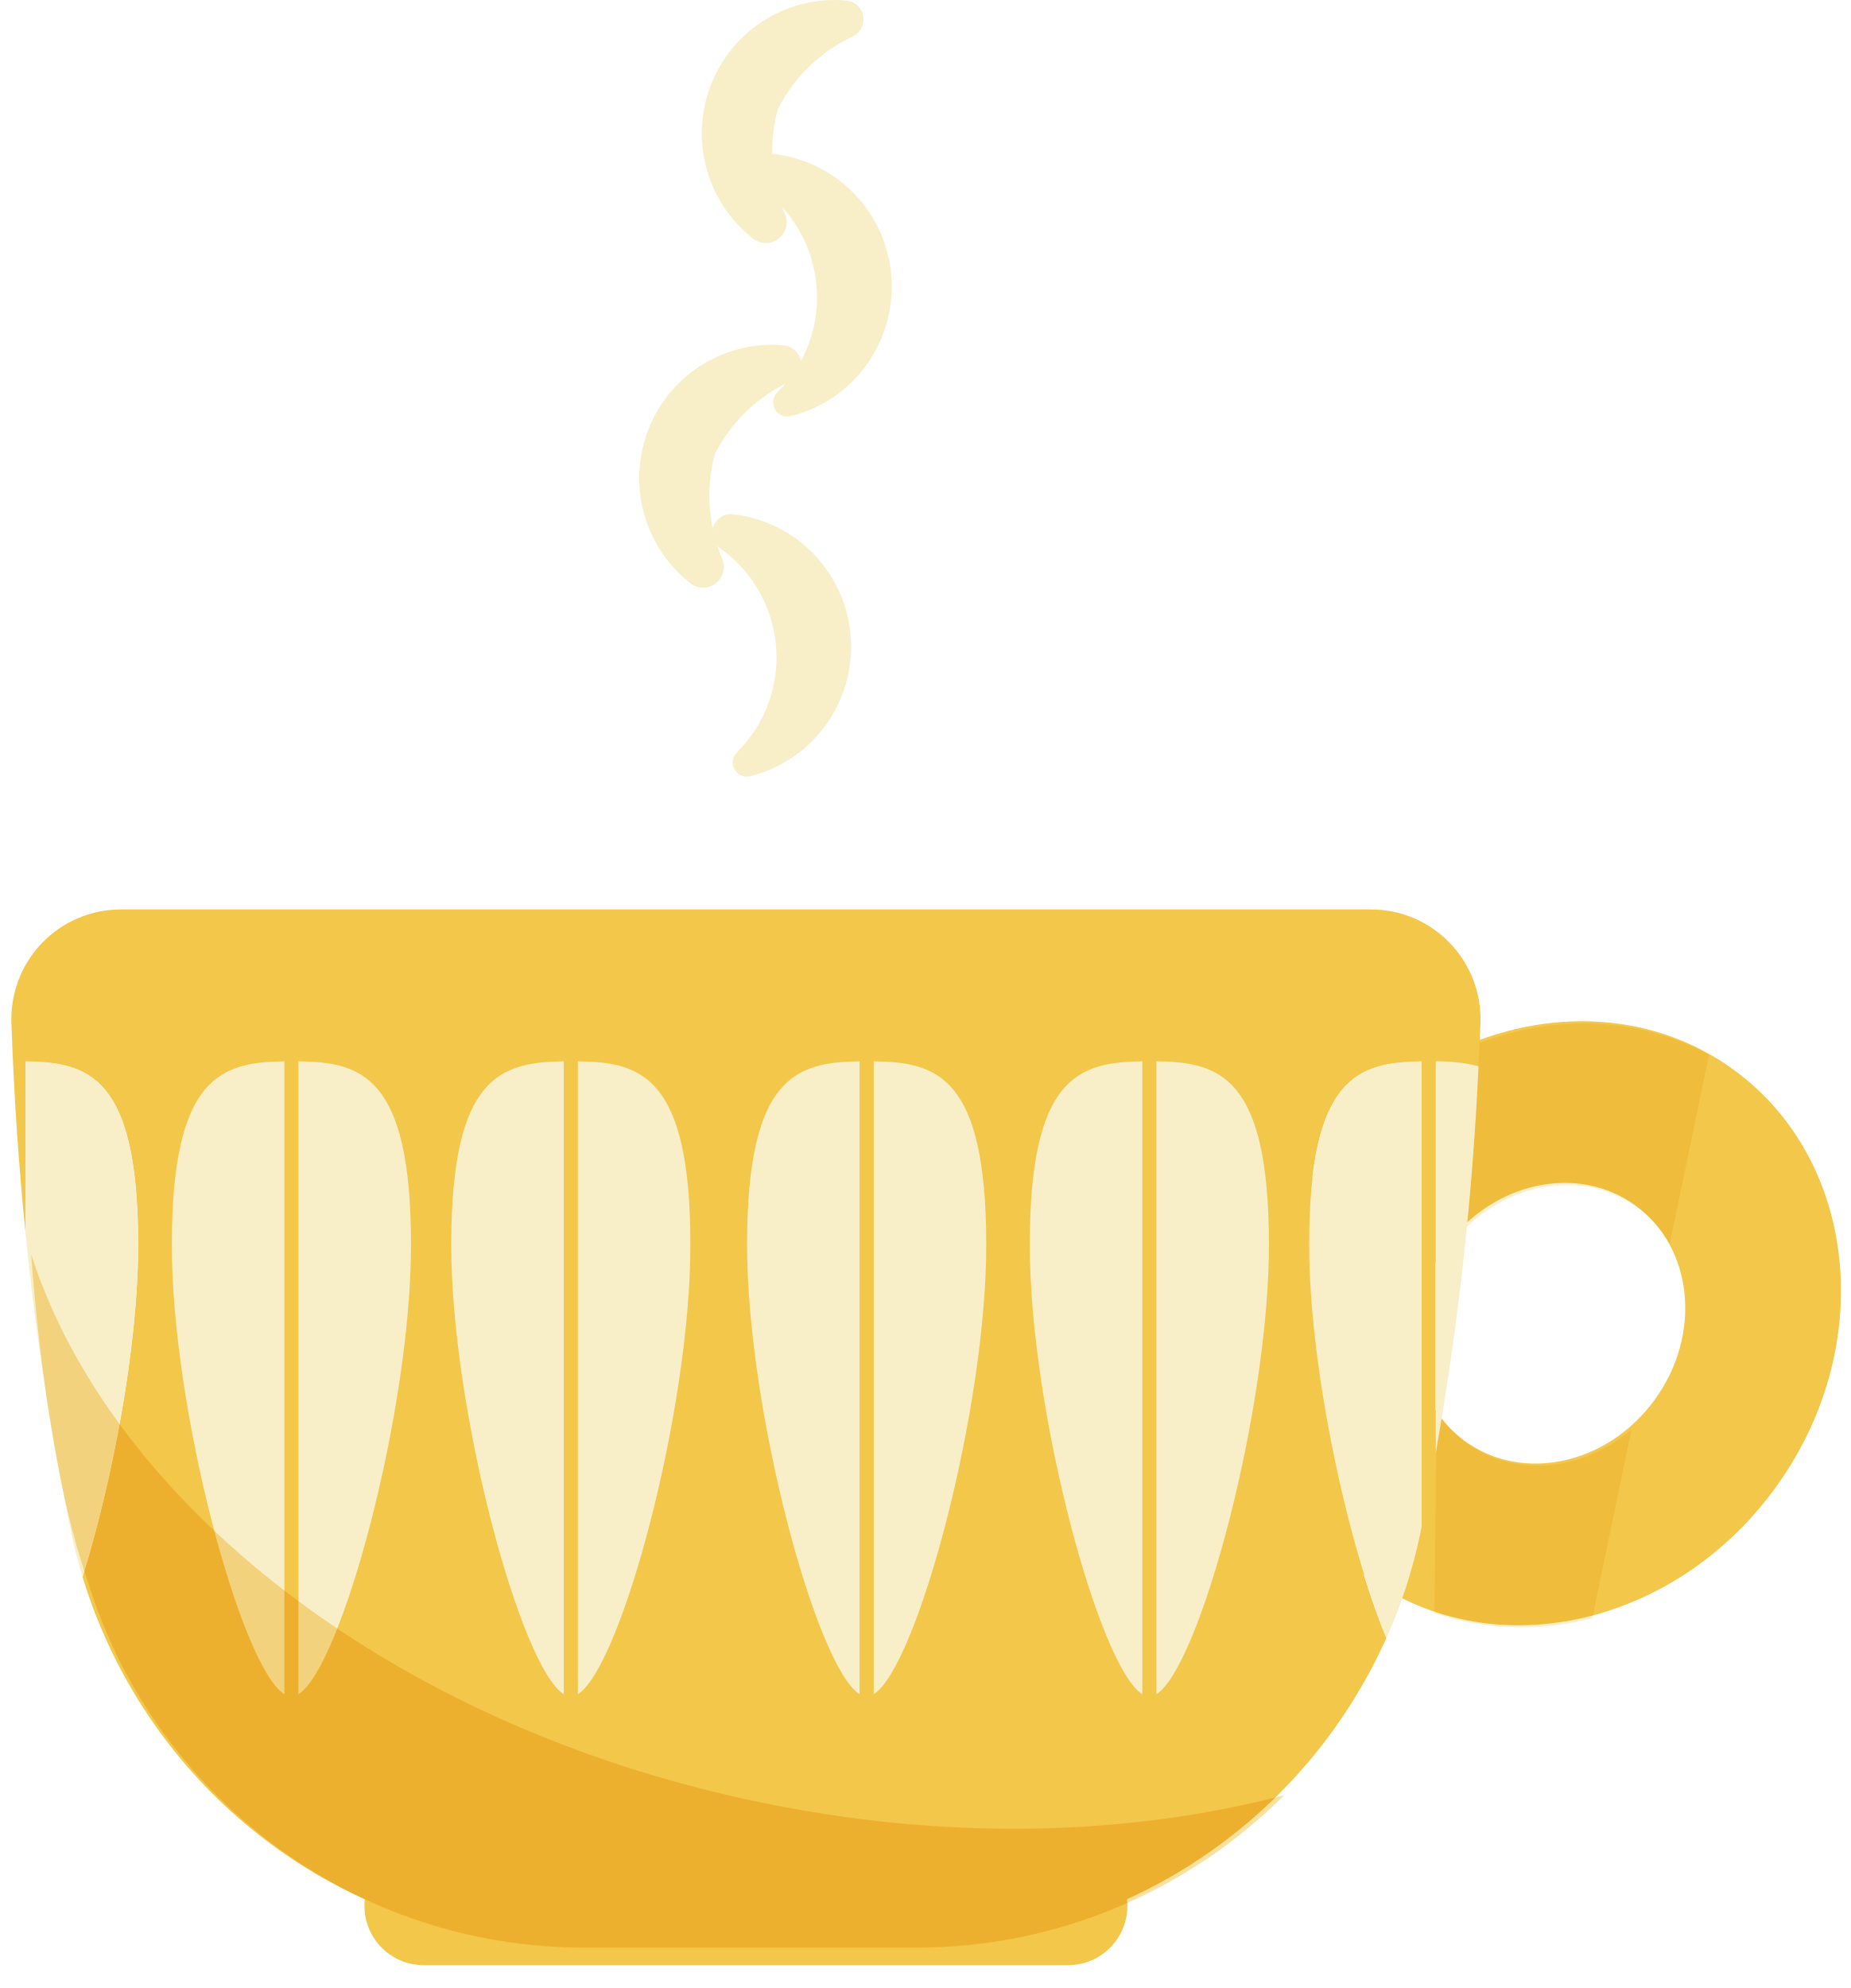
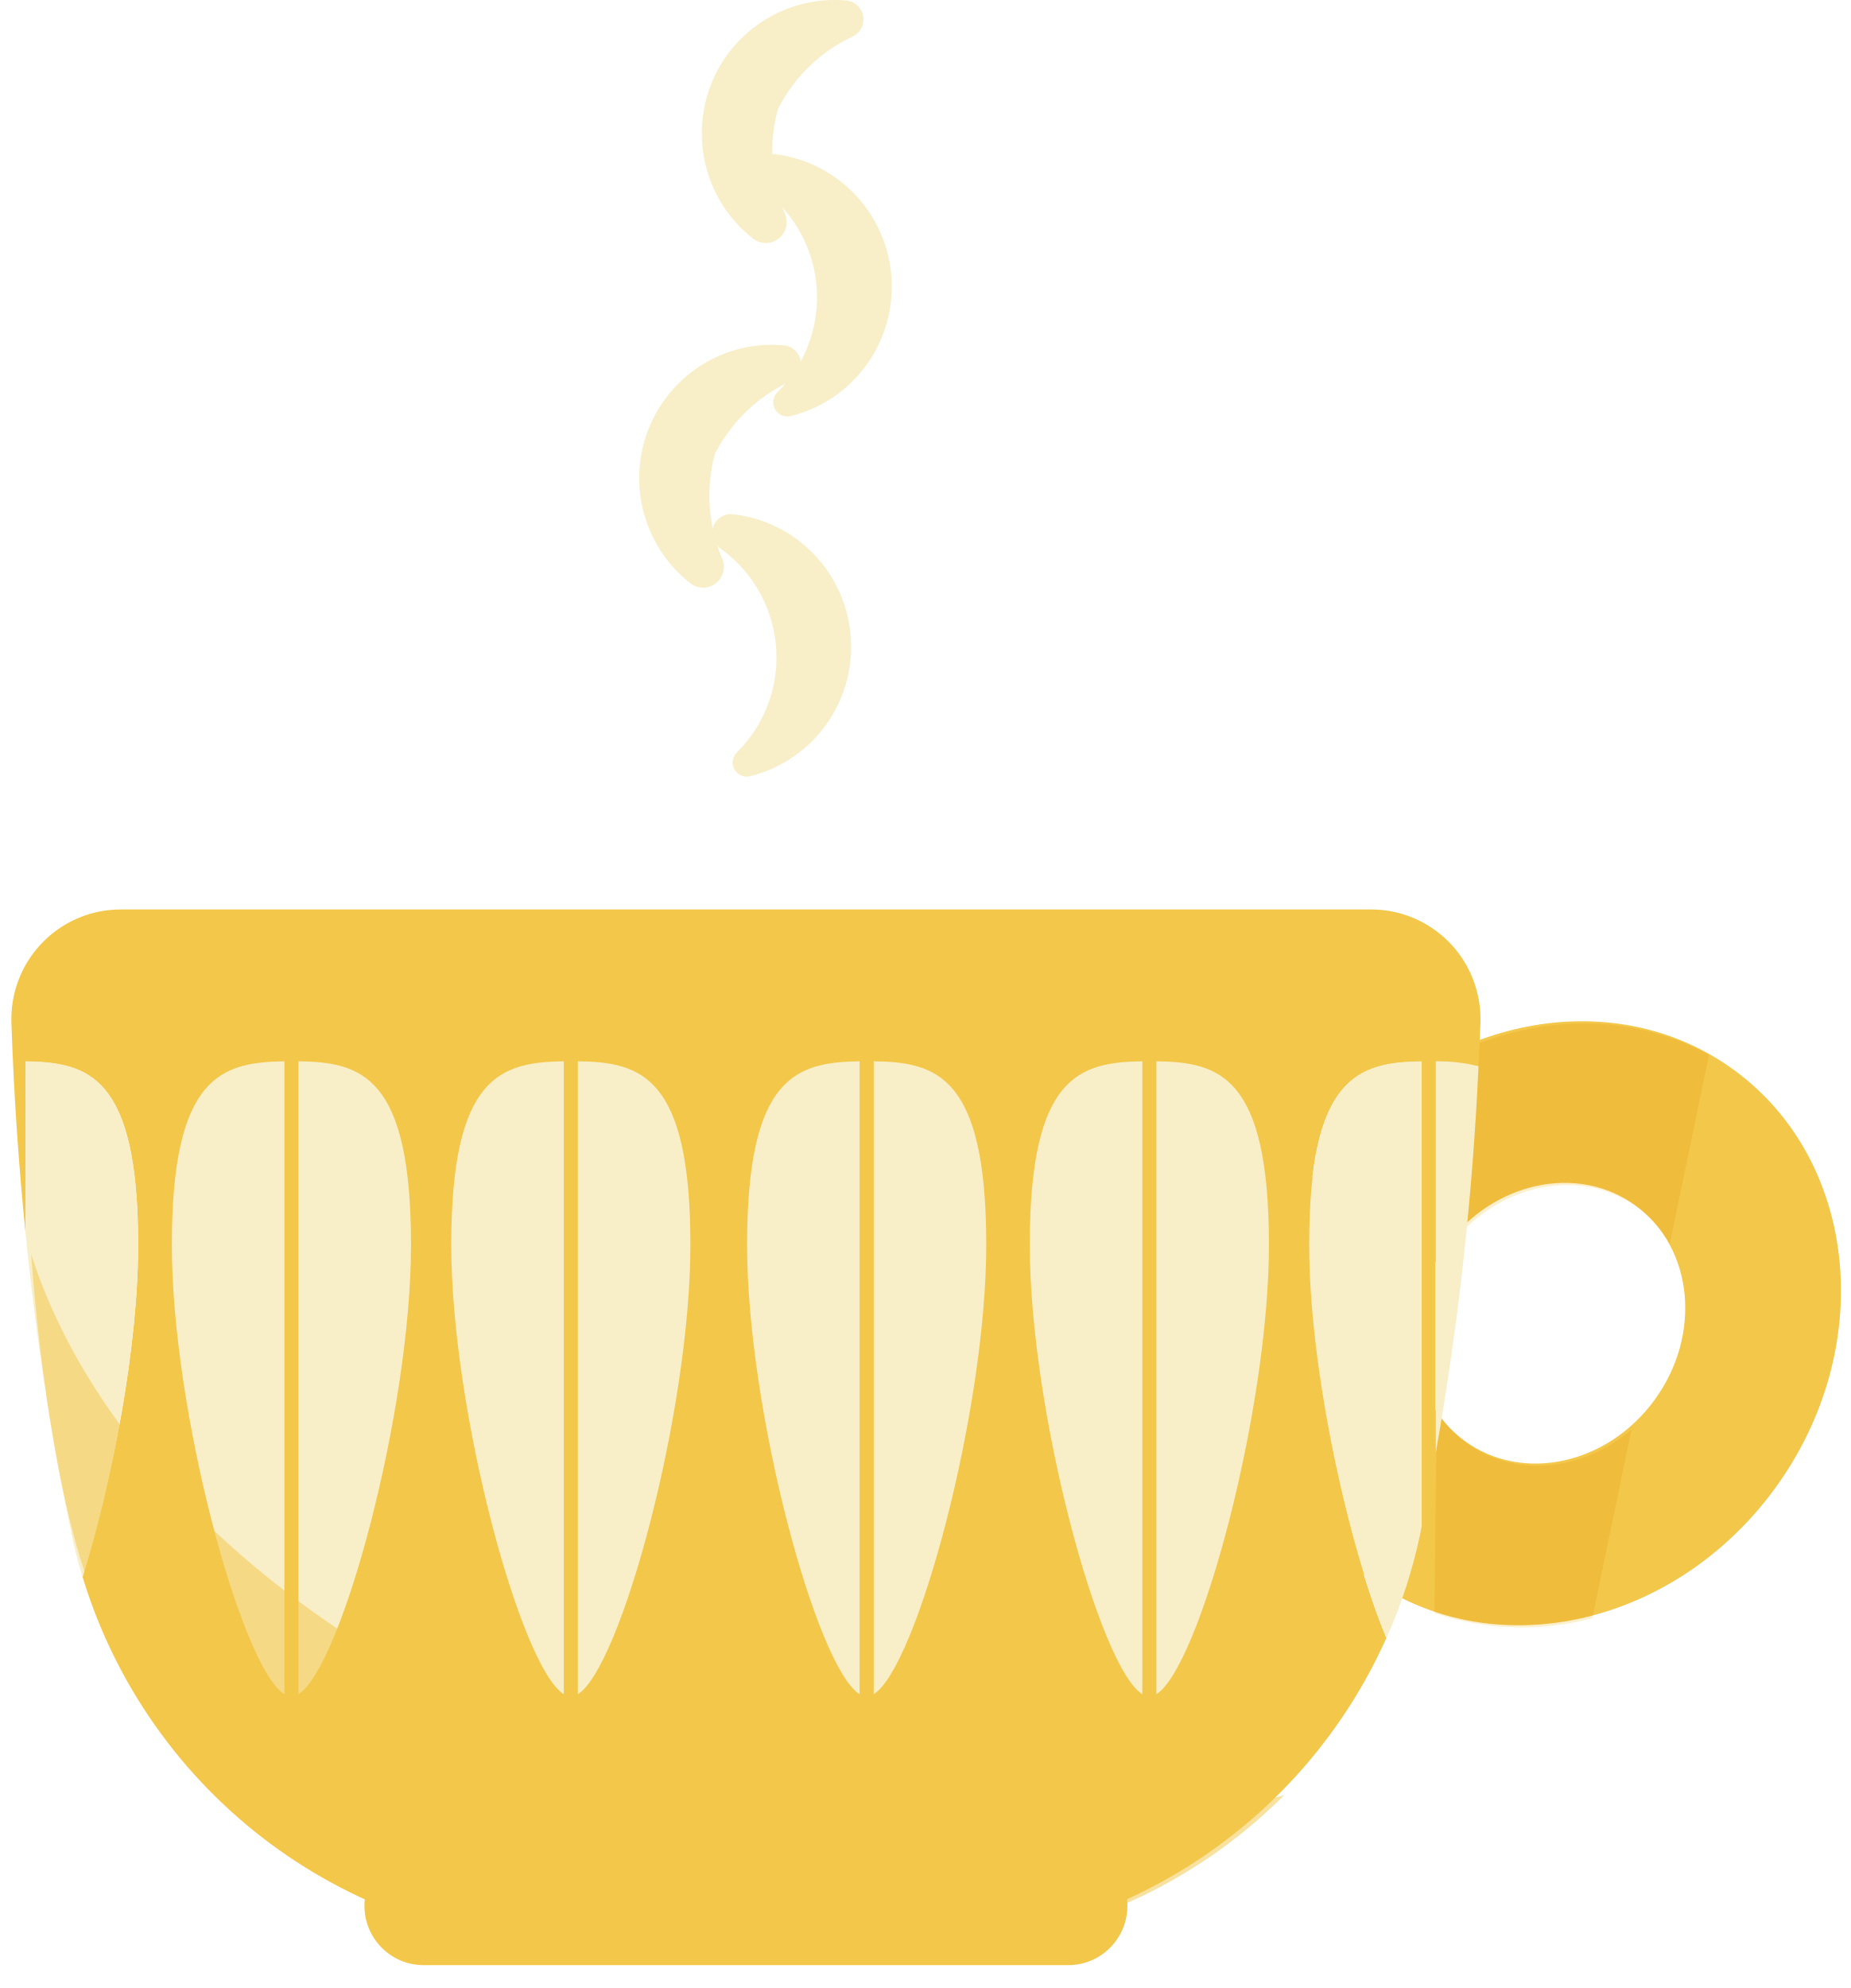
<svg xmlns="http://www.w3.org/2000/svg" width="162" height="174" viewBox="0 0 162 174" fill="none">
-   <path d="M151.85 93.698C140.99 85.711 124.952 89.136 116.032 101.355C107.112 113.575 108.677 129.935 119.548 137.934C130.419 145.932 146.44 142.496 155.366 130.282C164.292 118.068 162.709 101.69 151.85 93.698ZM144.829 122.538C140.68 128.22 133.227 129.808 128.18 126.095C123.133 122.382 122.426 114.771 126.552 109.094C130.678 103.417 138.153 101.823 143.2 105.536C148.247 109.25 148.978 116.861 144.829 122.538Z" fill="#F3C74A" />
-   <g style="mix-blend-mode:multiply" opacity="0.53">
-     <g style="mix-blend-mode:multiply" opacity="0.53">
-       <path d="M128.37 126.292C127.334 125.521 126.451 124.561 125.769 123.462L125.568 141.185C130.029 142.685 134.83 142.842 139.379 141.635L142.803 125.131C138.539 128.78 132.612 129.41 128.37 126.292Z" fill="#F3C74A" />
-     </g>
-     <g style="mix-blend-mode:multiply" opacity="0.53">
-       <path d="M126.742 109.285C130.891 103.608 138.343 102.014 143.396 105.727C144.523 106.563 145.467 107.623 146.17 108.84L149.588 92.335C142.435 88.408 133.636 88.784 126.115 92.849L125.913 110.572C126.166 110.139 126.454 109.723 126.742 109.285Z" fill="#F3C74A" />
-     </g>
+   <path d="M151.85 93.698c-10.86-7.987-26.898-4.562-35.818 7.657-8.92 12.22-7.355 28.58 3.516 36.579 10.871 7.998 26.892 4.562 35.818-7.652 8.926-12.214 7.343-28.592-3.516-36.584zm-7.021 28.84c-4.149 5.682-11.602 7.27-16.649 3.557-5.047-3.713-5.754-11.324-1.628-17.001 4.126-5.677 11.601-7.271 16.648-3.558 5.047 3.714 5.778 11.325 1.629 17.002z" fill="#F3C74A" />
+   <g style="mix-blend-mode:multiply" opacity=".53">
+     <path d="M128.37 126.292a10.295 10.295 0 0 1-2.601-2.83l-.201 17.723a24.008 24.008 0 0 0 13.811.45l3.424-16.504c-4.264 3.649-10.191 4.279-14.433 1.161zM126.742 109.285c4.149-5.677 11.601-7.271 16.654-3.558a10.274 10.274 0 0 1 2.774 3.113l3.418-16.505c-7.153-3.927-15.952-3.551-23.473.514l-.202 17.723c.253-.433.541-.849.829-1.287z" fill="#F3C74A" opacity=".53" />
  </g>
-   <path d="M93.508 161.605H37.082C34.222 161.605 31.903 163.932 31.903 166.803C31.903 169.673 34.222 172 37.082 172H93.508C96.368 172 98.687 169.673 98.687 166.803C98.687 163.932 96.368 161.605 93.508 161.605Z" fill="#F3C74A" />
-   <path d="M129.424 93.317C129.481 92.064 129.55 90.816 129.59 89.557C129.638 88.269 129.426 86.984 128.967 85.779C128.509 84.575 127.814 83.475 126.923 82.546C126.032 81.617 124.963 80.877 123.781 80.371C122.6 79.865 121.328 79.604 120.043 79.601H10.553C9.268 79.603 7.996 79.864 6.813 80.37C5.63 80.875 4.562 81.615 3.67 82.544C2.778 83.473 2.082 84.573 1.624 85.778C1.165 86.983 0.953 88.268 1 89.557C1.215 95.825 1.629 101.97 2.243 107.991V92.918C7.739 92.988 12.095 94.177 12.095 108.978C12.095 117.837 9.845 129.618 7.227 138.015C10.069 147.367 15.832 155.554 23.666 161.367C31.5 167.18 40.99 170.31 50.733 170.296H79.841C88.612 170.305 97.198 167.767 104.564 162.989C111.93 158.211 117.762 151.397 121.355 143.368C118.035 135.422 114.576 119.951 114.576 108.978C114.576 94.177 118.938 92.988 124.428 92.918V133.614C124.866 131.497 125.276 129.352 125.66 127.181V92.889C126.928 92.868 128.193 93.012 129.424 93.317Z" fill="#F3C74A" />
-   <path d="M39.499 108.949C39.499 123.491 45.571 145.938 49.352 148.288V92.889C43.862 92.976 39.499 94.131 39.499 108.949Z" fill="#F8EEC8" />
-   <path d="M60.435 108.949C60.435 94.148 56.079 92.959 50.583 92.889V148.288C54.364 145.938 60.435 123.491 60.435 108.949Z" fill="#F8EEC8" />
-   <path d="M15.041 108.949C15.041 123.491 21.113 145.938 24.894 148.288V92.889C19.415 92.976 15.041 94.131 15.041 108.949Z" fill="#F8EEC8" />
-   <path d="M35.978 108.949C35.978 94.148 31.621 92.959 26.125 92.889V148.288C29.906 145.938 35.978 123.491 35.978 108.949Z" fill="#F8EEC8" />
-   <path d="M65.396 108.949C65.396 123.491 71.467 145.938 75.248 148.288V92.889C69.758 92.976 65.396 94.131 65.396 108.949Z" fill="#F8EEC8" />
-   <path d="M86.332 108.949C86.332 94.148 81.975 92.959 76.48 92.889V148.288C80.26 145.938 86.332 123.491 86.332 108.949Z" fill="#F8EEC8" />
-   <path d="M90.142 108.949C90.142 123.491 96.213 145.938 99.994 148.288V92.889C94.504 92.976 90.142 94.131 90.142 108.949Z" fill="#F8EEC8" />
-   <path d="M111.077 108.949C111.077 94.148 106.721 92.959 101.225 92.889V148.288C105.006 145.938 111.077 123.491 111.077 108.949Z" fill="#F8EEC8" />
-   <path d="M2.243 92.889V107.991C3.118 116.823 4.463 125.602 6.271 134.29C6.536 135.554 6.847 136.796 7.221 138.015C9.839 129.618 12.09 117.837 12.09 108.978C12.095 94.131 7.739 92.976 2.243 92.889Z" fill="#F8EEC8" />
-   <path d="M114.599 108.949C114.599 119.922 118.052 135.393 121.378 143.339C122.676 140.426 123.662 137.383 124.319 134.261C124.365 134.036 124.405 133.805 124.451 133.585V92.889C118.973 92.976 114.599 94.131 114.599 108.949Z" fill="#F8EEC8" />
-   <path d="M125.683 92.889V127.152C127.659 115.967 128.909 104.665 129.424 93.317C128.2 93.014 126.943 92.87 125.683 92.889Z" fill="#F8EEC8" />
-   <path d="M68.089 9.557C69.498 6.769 71.795 4.533 74.615 3.205C74.947 3.054 75.219 2.797 75.39 2.474C75.561 2.152 75.621 1.782 75.56 1.421C75.5 1.061 75.323 0.731 75.056 0.482C74.789 0.234 74.448 0.08 74.086 0.046C71.584 -0.176 69.078 0.421 66.942 1.747C64.806 3.073 63.155 5.058 62.237 7.404C61.318 9.75 61.181 12.331 61.846 14.761C62.511 17.192 63.942 19.341 65.925 20.888C66.246 21.137 66.64 21.272 67.046 21.271C67.452 21.269 67.845 21.132 68.164 20.88C68.483 20.629 68.709 20.277 68.806 19.882C68.903 19.487 68.865 19.07 68.699 18.699C67.478 15.807 67.263 12.587 68.089 9.557Z" fill="#F8EEC8" />
-   <path d="M66.604 16.464C67.195 16.894 67.748 17.375 68.256 17.902C70.064 19.788 71.191 22.226 71.457 24.829C71.723 27.433 71.113 30.05 69.723 32.264C69.243 33.019 68.679 33.716 68.043 34.343C67.853 34.533 67.73 34.78 67.692 35.047C67.654 35.313 67.705 35.584 67.835 35.82C67.965 36.055 68.168 36.241 68.414 36.35C68.659 36.459 68.933 36.484 69.194 36.422C71.886 35.768 74.255 34.165 75.869 31.907C77.054 30.254 77.788 28.32 77.999 26.295C78.209 24.271 77.888 22.226 77.068 20.364C76.248 18.502 74.957 16.888 73.324 15.681C71.69 14.474 69.77 13.717 67.755 13.485C67.393 13.443 67.028 13.523 66.717 13.712C66.405 13.901 66.165 14.188 66.033 14.528C65.902 14.869 65.886 15.244 65.99 15.594C66.093 15.944 66.309 16.25 66.604 16.464Z" fill="#F8EEC8" />
-   <path d="M62.576 39.731C63.994 36.957 66.289 34.733 69.102 33.408C69.444 33.265 69.728 33.01 69.909 32.685C70.089 32.36 70.155 31.984 70.097 31.617C70.038 31.25 69.859 30.913 69.586 30.66C69.314 30.408 68.965 30.255 68.595 30.226C66.45 30.03 64.292 30.442 62.369 31.416C60.615 32.299 59.112 33.614 58.001 35.237C56.889 36.86 56.205 38.739 56.012 40.698C55.819 42.658 56.124 44.635 56.897 46.445C57.67 48.255 58.888 49.839 60.435 51.05C60.755 51.301 61.148 51.437 61.554 51.436C61.959 51.436 62.353 51.299 62.672 51.047C62.99 50.796 63.216 50.444 63.312 50.049C63.409 49.654 63.37 49.238 63.203 48.867C61.985 45.977 61.764 42.762 62.576 39.731Z" fill="#F8EEC8" />
-   <path d="M63.031 47.984C63.633 48.41 64.193 48.891 64.706 49.422C66.516 51.304 67.645 53.742 67.911 56.345C68.177 58.948 67.565 61.566 66.173 63.778C65.692 64.532 65.131 65.231 64.498 65.863C64.308 66.053 64.185 66.299 64.147 66.566C64.11 66.832 64.16 67.104 64.29 67.339C64.421 67.574 64.624 67.76 64.869 67.869C65.114 67.978 65.388 68.004 65.649 67.942C68.301 67.288 70.639 65.718 72.254 63.508C73.868 61.298 74.656 58.589 74.48 55.854C74.303 53.12 73.174 50.535 71.289 48.552C69.404 46.569 66.884 45.315 64.17 45.01C63.809 44.968 63.445 45.049 63.134 45.238C62.824 45.427 62.584 45.714 62.454 46.054C62.324 46.395 62.309 46.769 62.414 47.118C62.518 47.467 62.735 47.772 63.031 47.984Z" fill="#F8EEC8" />
-   <g style="mix-blend-mode:multiply" opacity="0.53">
-     <path d="M66.104 157.655C34.136 150.927 9.684 131.454 2.727 109.781C3.072 114.545 4.332 128.792 7.607 138.176C10.447 147.529 16.211 155.718 24.045 161.532C31.879 167.346 41.369 170.477 51.113 170.464H80.243C92.301 170.469 103.868 165.673 112.407 157.129C98.682 160.716 82.632 161.16 66.104 157.655Z" fill="#F3C74A" />
-   </g>
+   <path d="M93.508 161.605H37.082c-2.86 0-5.18 2.327-5.18 5.198 0 2.87 2.32 5.197 5.18 5.197h56.426c2.86 0 5.179-2.327 5.179-5.197 0-2.871-2.319-5.198-5.18-5.198z" fill="#F3C74A" />
+   <path d="M129.424 93.317c.057-1.253.126-2.5.166-3.76a9.607 9.607 0 0 0-.623-3.778 9.573 9.573 0 0 0-8.924-6.178H10.553a9.543 9.543 0 0 0-6.883 2.943A9.608 9.608 0 0 0 1 89.557c.215 6.268.63 12.413 1.243 18.434V92.918c5.496.07 9.852 1.26 9.852 16.06 0 8.859-2.25 20.64-4.868 29.037a45.574 45.574 0 0 0 16.44 23.352 45.309 45.309 0 0 0 27.066 8.929H79.84a45.344 45.344 0 0 0 24.723-7.307 45.57 45.57 0 0 0 16.791-19.621c-3.32-7.946-6.779-23.417-6.779-34.39 0-14.8 4.362-15.99 9.852-16.06v40.696c.438-2.117.848-4.262 1.232-6.433V92.889a14.62 14.62 0 0 1 3.764.428z" fill="#F3C74A" />
+   <path d="M39.5 108.949c0 14.542 6.07 36.989 9.852 39.339V92.889c-5.49.087-9.852 1.242-9.852 16.06zM60.435 108.949c0-14.8-4.356-15.99-9.852-16.06v55.399c3.78-2.35 9.852-24.797 9.852-39.339zM15.041 108.949c0 14.542 6.072 36.989 9.853 39.339V92.889c-5.479.087-9.852 1.242-9.852 16.06zM35.978 108.949c0-14.8-4.357-15.99-9.853-16.06v55.399c3.781-2.35 9.853-24.797 9.853-39.339zM65.396 108.949c0 14.542 6.071 36.989 9.852 39.339V92.889c-5.49.087-9.852 1.242-9.852 16.06zM86.332 108.949c0-14.8-4.357-15.99-9.852-16.06v55.399c3.78-2.35 9.852-24.797 9.852-39.339zM90.142 108.949c0 14.542 6.07 36.989 9.852 39.339V92.889c-5.49.087-9.852 1.242-9.852 16.06zM111.077 108.949c0-14.8-4.356-15.99-9.852-16.06v55.399c3.781-2.35 9.852-24.797 9.852-39.339zM2.243 92.89v15.101a250.096 250.096 0 0 0 4.029 26.299c.264 1.264.575 2.506.949 3.725 2.618-8.397 4.869-20.178 4.869-29.037.005-14.847-4.351-16.002-9.847-16.089zM114.599 108.949c0 10.973 3.453 26.444 6.779 34.39a45.147 45.147 0 0 0 2.941-9.078c.046-.225.086-.456.132-.676V92.889c-5.478.087-9.852 1.242-9.852 16.06zM125.683 92.89v34.262a263.03 263.03 0 0 0 3.741-33.835 14.62 14.62 0 0 0-3.741-.428zM68.09 9.557a13.995 13.995 0 0 1 6.525-6.352 1.654 1.654 0 0 0 .945-1.784A1.658 1.658 0 0 0 74.086.046a11.599 11.599 0 0 0-7.144 1.701 11.661 11.661 0 0 0-4.705 5.657 11.71 11.71 0 0 0-.39 7.357 11.674 11.674 0 0 0 4.078 6.127 1.814 1.814 0 0 0 2.88-1.006A1.83 1.83 0 0 0 68.7 18.7a14.026 14.026 0 0 1-.61-9.142z" fill="#F8EEC8" />
+   <path d="M66.604 16.464c.591.43 1.144.912 1.652 1.438a11.744 11.744 0 0 1 1.467 14.362 11.933 11.933 0 0 1-1.68 2.08 1.237 1.237 0 0 0 1.15 2.078 11.566 11.566 0 0 0 6.676-4.515 11.701 11.701 0 0 0 1.2-11.543 11.669 11.669 0 0 0-3.745-4.683 11.613 11.613 0 0 0-5.569-2.196 1.641 1.641 0 0 0-1.722 1.043 1.657 1.657 0 0 0 .571 1.936z" fill="#F8EEC8" />
+   <path d="M62.576 39.731a14.058 14.058 0 0 1 6.526-6.323 1.654 1.654 0 0 0 .995-1.791 1.66 1.66 0 0 0-1.502-1.391 11.475 11.475 0 0 0-6.226 1.19A11.642 11.642 0 0 0 58 35.236a11.697 11.697 0 0 0-1.104 11.21 11.665 11.665 0 0 0 3.538 4.604 1.81 1.81 0 0 0 2.877-1 1.824 1.824 0 0 0-.109-1.183 14.12 14.12 0 0 1-.627-9.136z" fill="#F8EEC8" />
+   <path d="M63.03 47.984c.602.426 1.163.907 1.675 1.438a11.722 11.722 0 0 1 1.468 14.357 12.232 12.232 0 0 1-1.675 2.084 1.238 1.238 0 0 0 .371 2.006c.245.109.52.135.78.073a11.629 11.629 0 0 0 6.605-4.434 11.7 11.7 0 0 0-.965-14.956 11.615 11.615 0 0 0-7.119-3.542 1.636 1.636 0 0 0-1.716 1.044 1.651 1.651 0 0 0 .577 1.93z" fill="#F8EEC8" />
+   <path d="M66.104 157.655c-31.968-6.728-56.42-26.201-63.377-47.874.345 4.764 1.605 19.011 4.88 28.395a45.575 45.575 0 0 0 16.438 23.356 45.314 45.314 0 0 0 27.068 8.932h29.13a45.445 45.445 0 0 0 32.164-13.335c-13.725 3.587-29.775 4.031-46.303.526z" fill="#F3C74A" opacity=".53" />
</svg>
